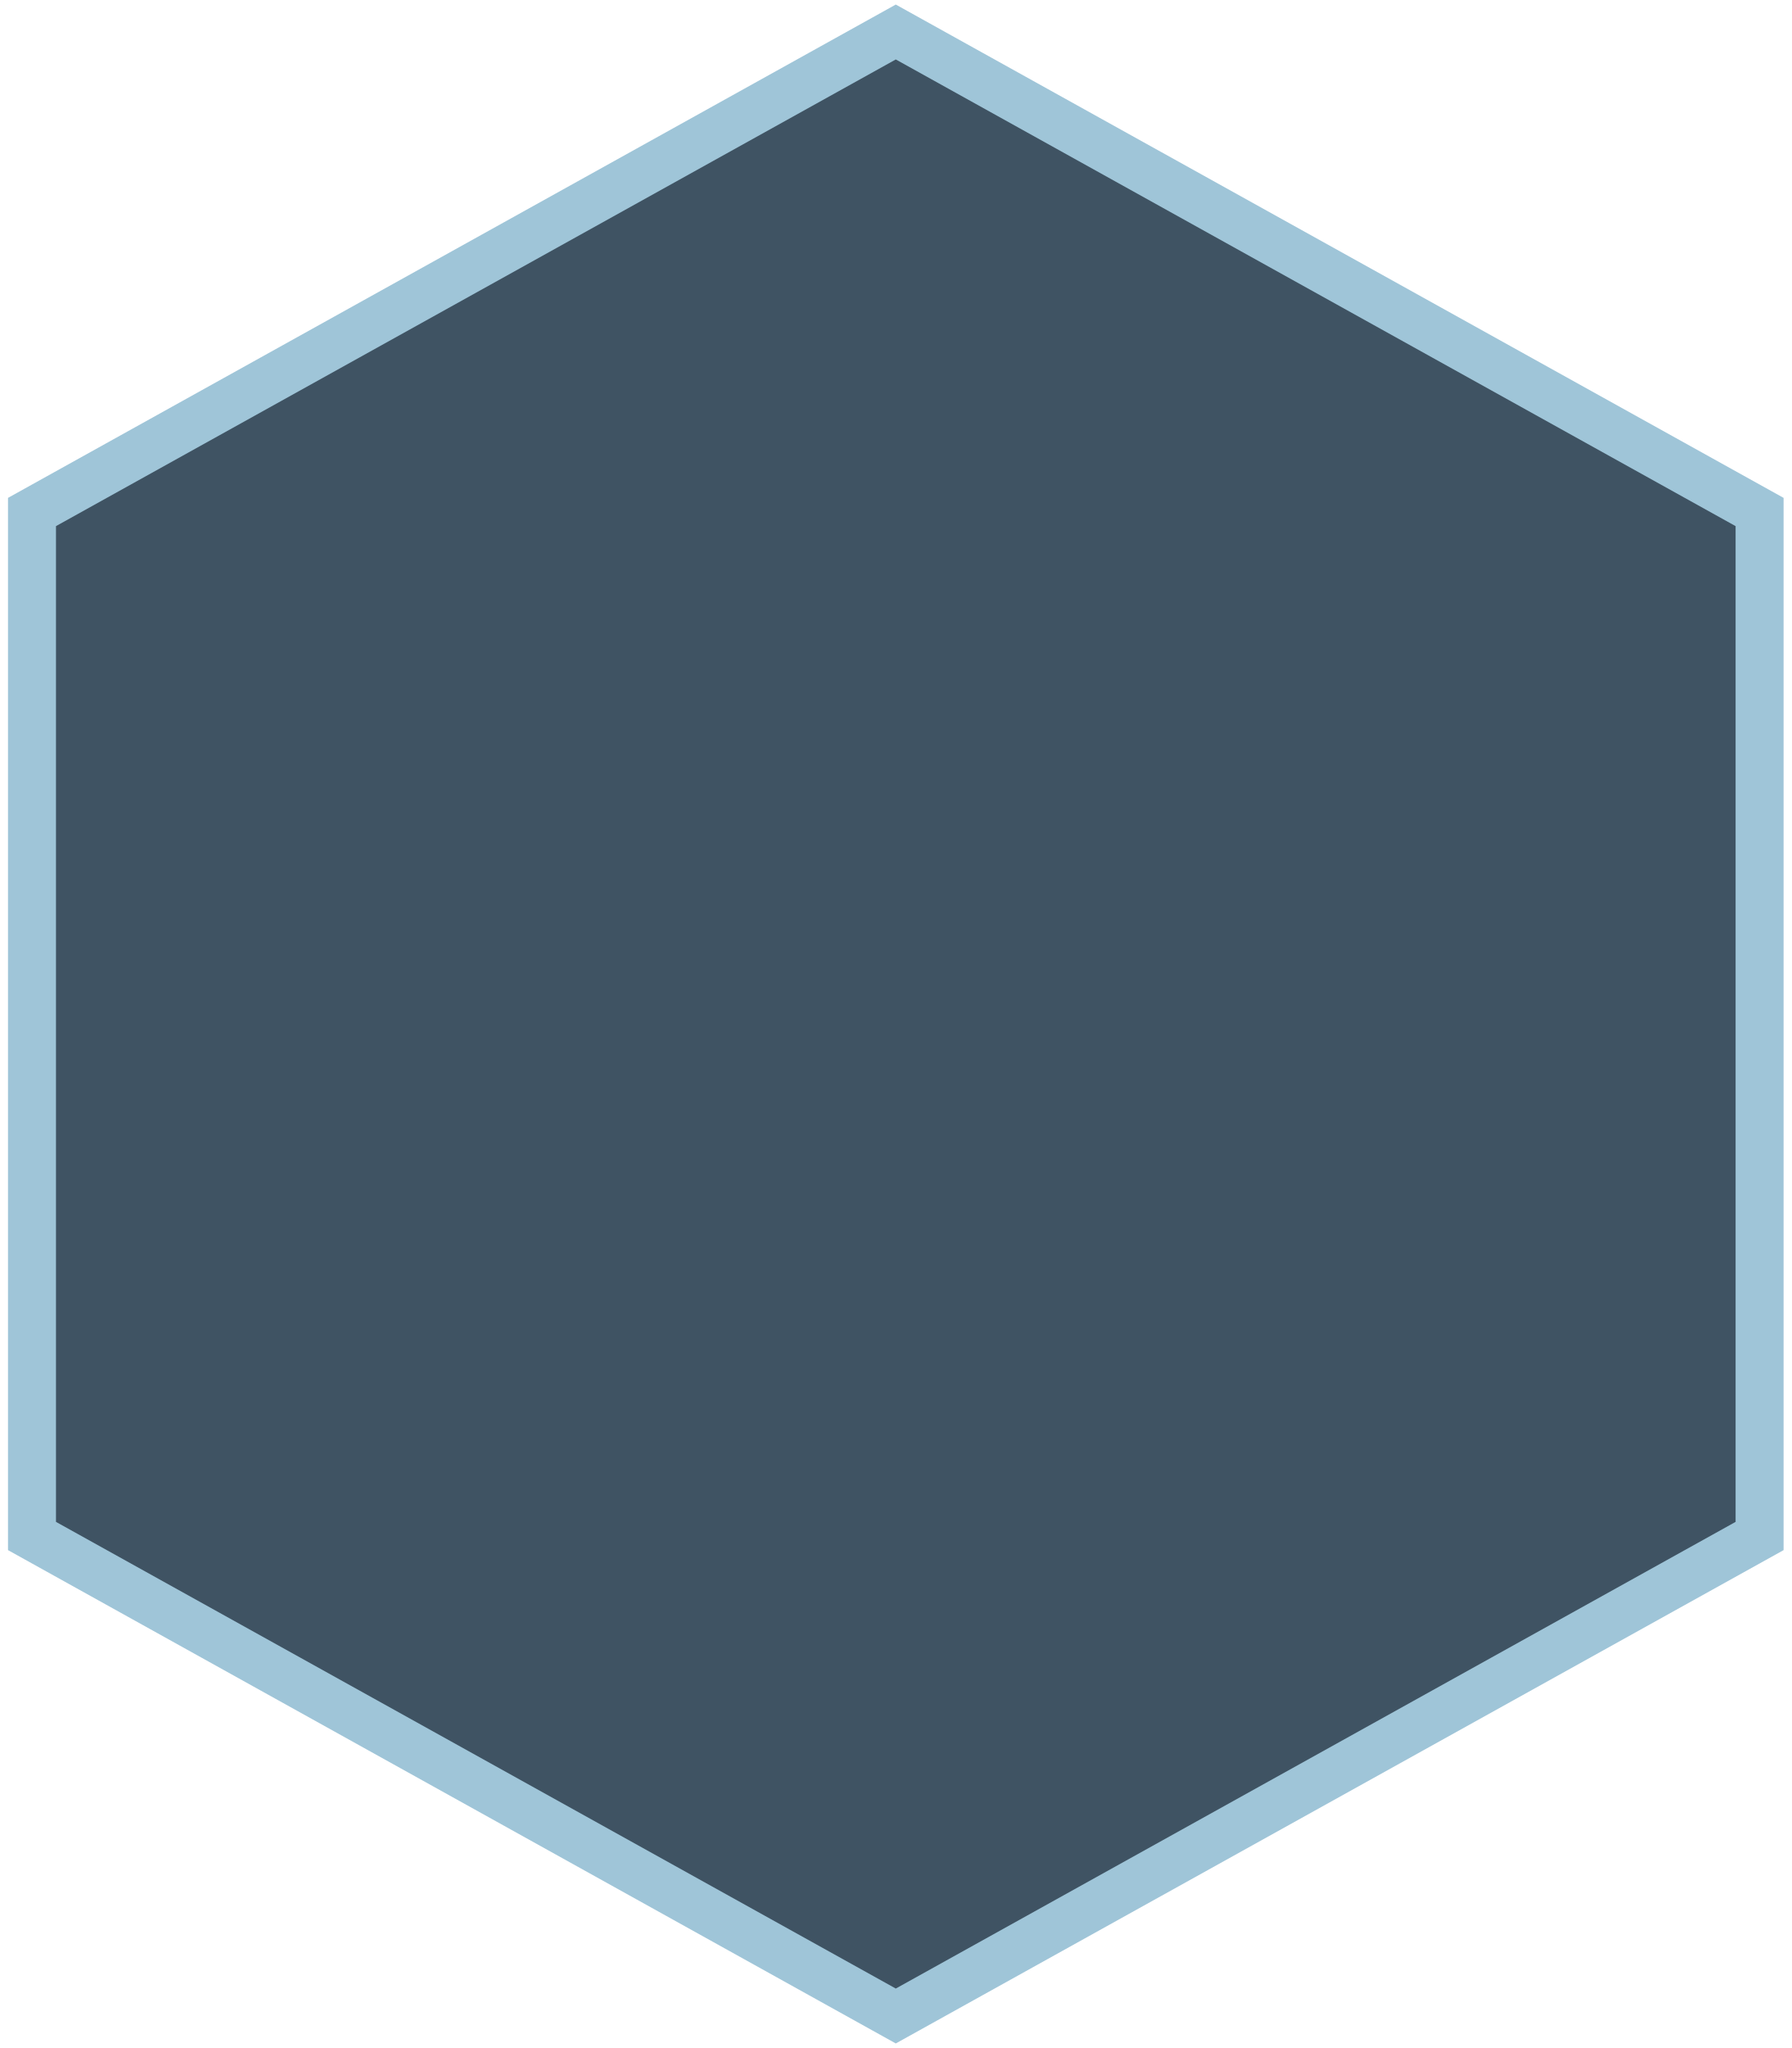
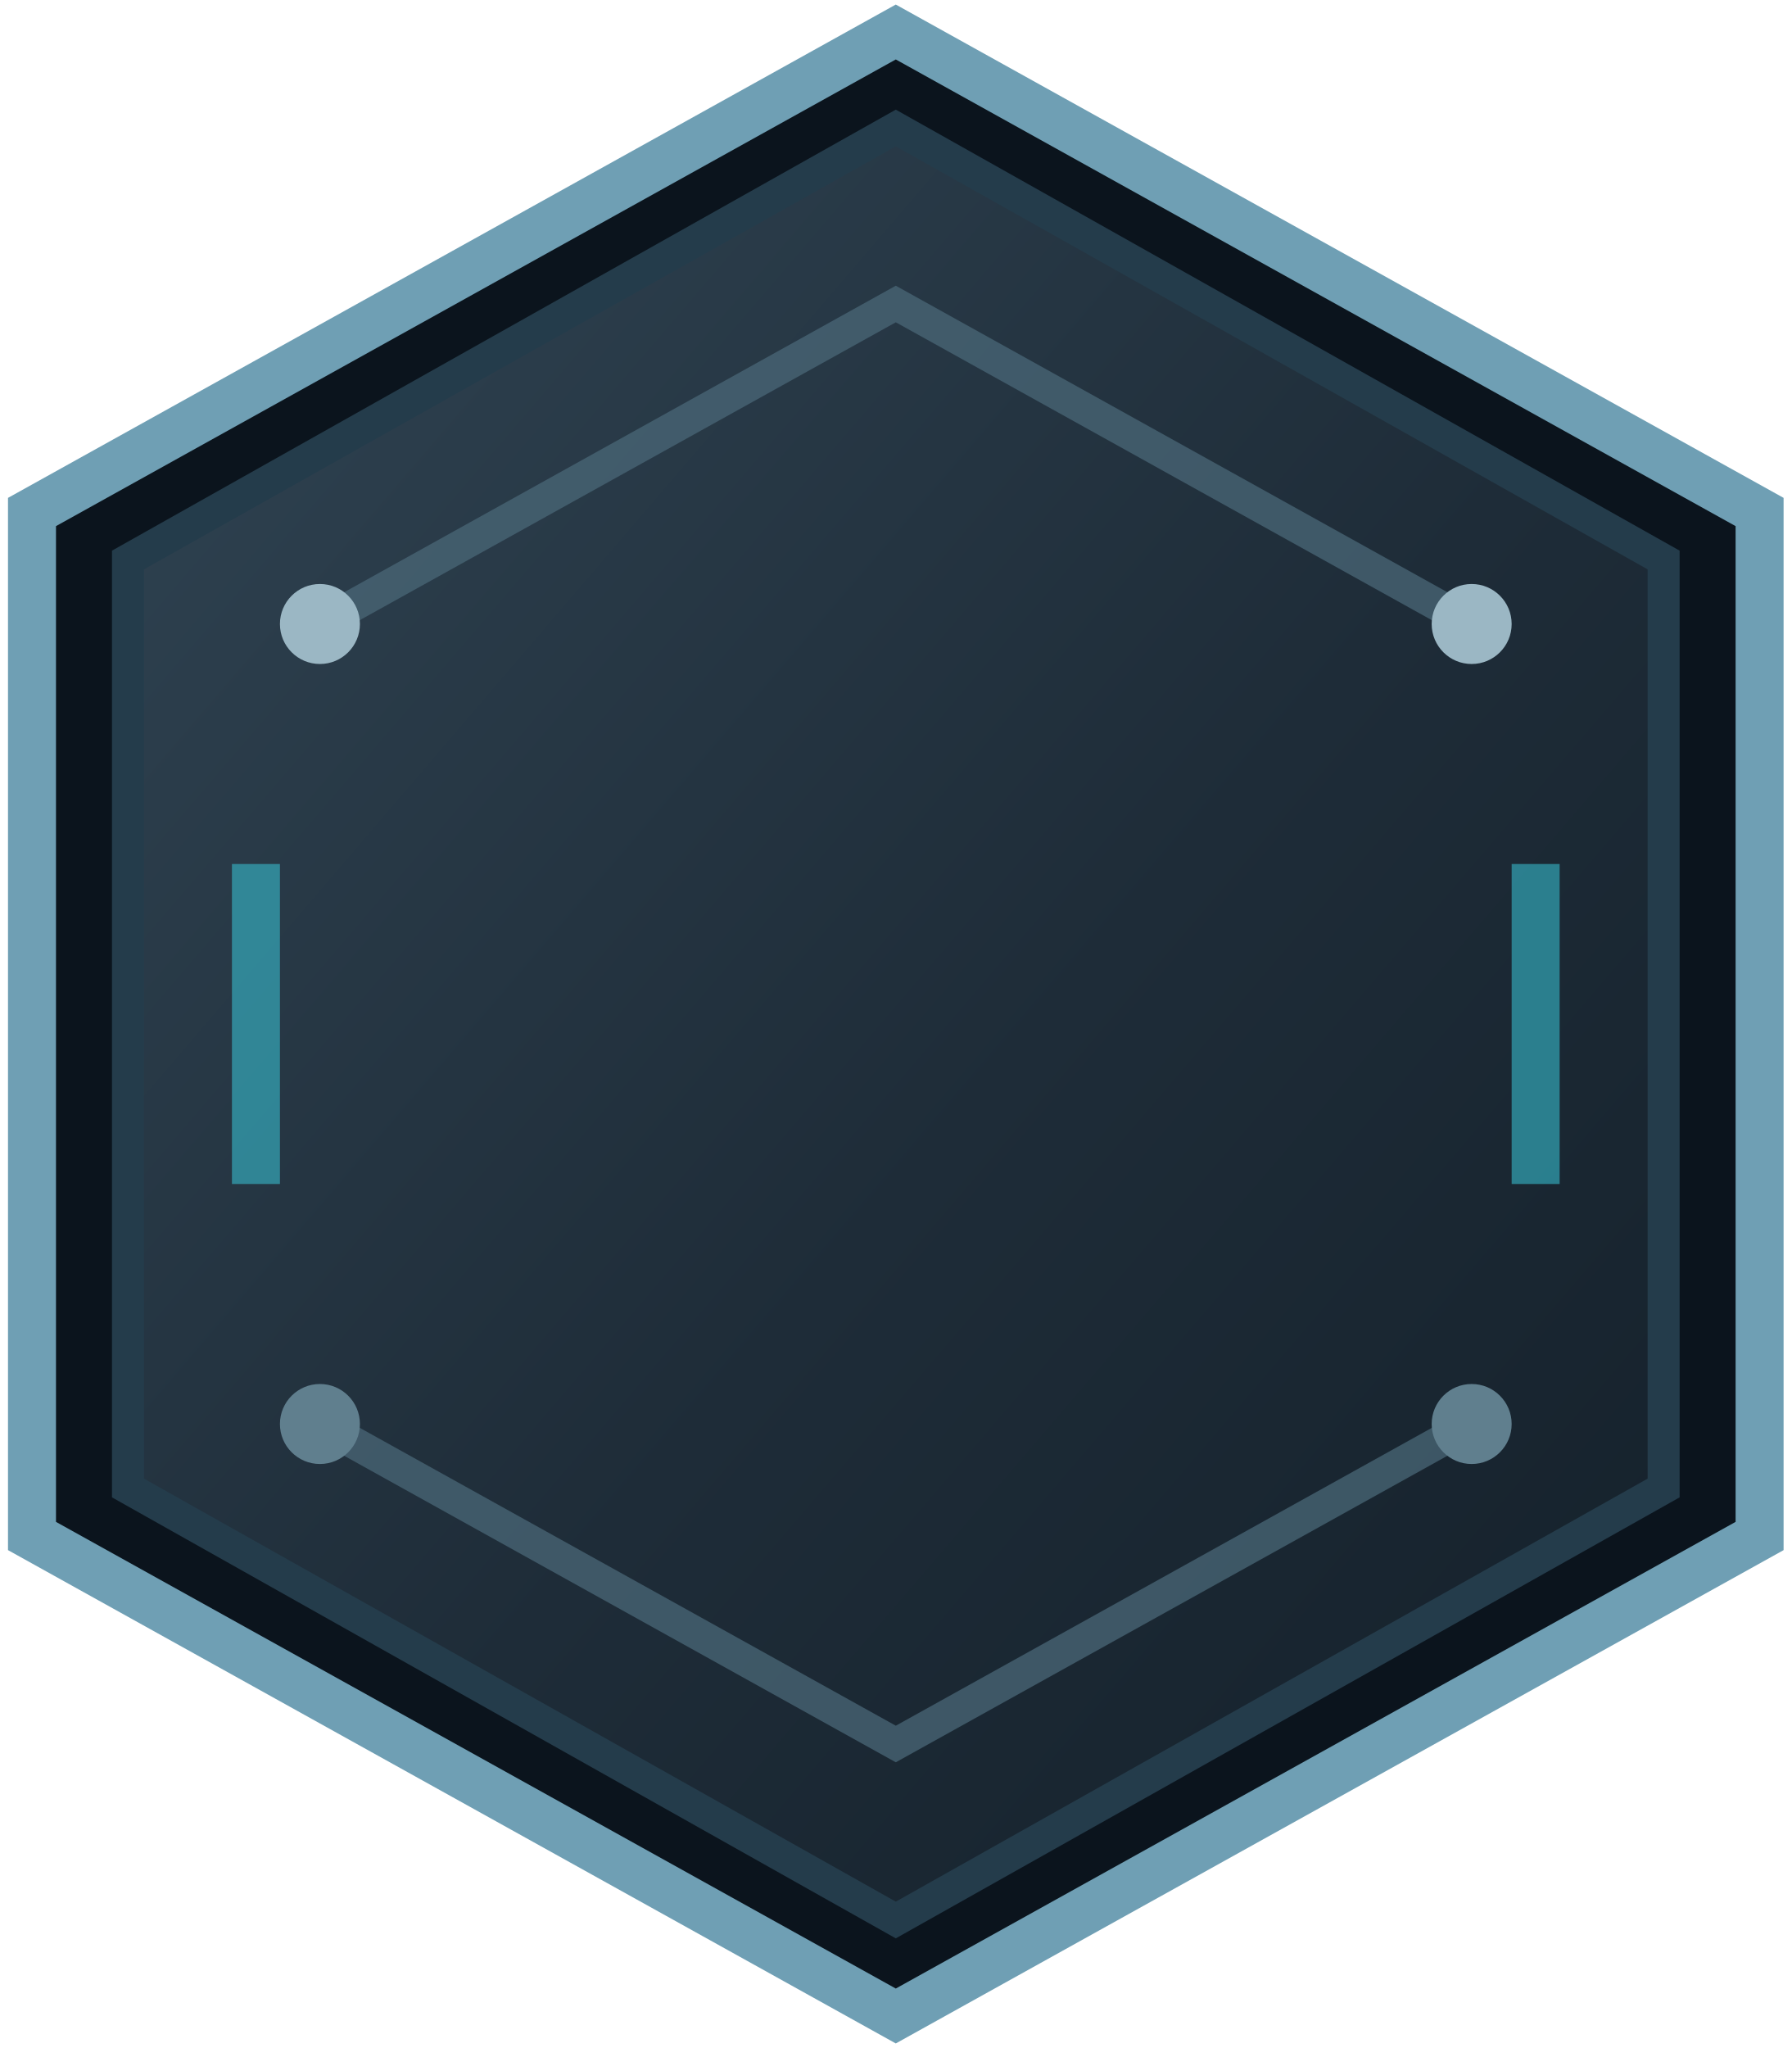
<svg xmlns="http://www.w3.org/2000/svg" width="56" height="64" viewBox="0 0 112 128">
-   <polygon points="56,2 110,32 110,96 56,126 2,96 2,32" fill="#3f5363" stroke="#9fc5d8" stroke-width="3" />
+   <defs>
+     <linearGradient id="plate" x1="0" y1="0" x2="1" y2="1">
+       <stop offset="0" stop-color="#314554" />
+       <stop offset="0.55" stop-color="#1e2c38" />
+       <stop offset="1" stop-color="#14202a" />
+     </linearGradient>
+   </defs>
+   <polygon points="56,2 110,32 110,96 56,126 2,96 2,32" fill="#0b141d" stroke="#6f9fb4" stroke-width="3" />
+   <polygon points="56,8 104,35 104,93 56,120 8,93 8,35" fill="url(#plate)" stroke="#243c4b" stroke-width="2" />
+   <path d="M20 39 L56 19 L92 39 M20 89 L56 109 L92 89" fill="none" stroke="#496777" stroke-width="2" opacity="0.75" />
+   <path d="M16 54 L16 74 M96 54 L96 74" fill="none" stroke="#39c7d8" stroke-width="3" opacity="0.55" />
+   <circle cx="20" cy="39" r="2.5" fill="#9bb7c4" />
+   <circle cx="92" cy="39" r="2.5" fill="#9bb7c4" />
+   <circle cx="20" cy="89" r="2.5" fill="#607f8e" />
+   <circle cx="92" cy="89" r="2.5" fill="#607f8e" />
</svg>
